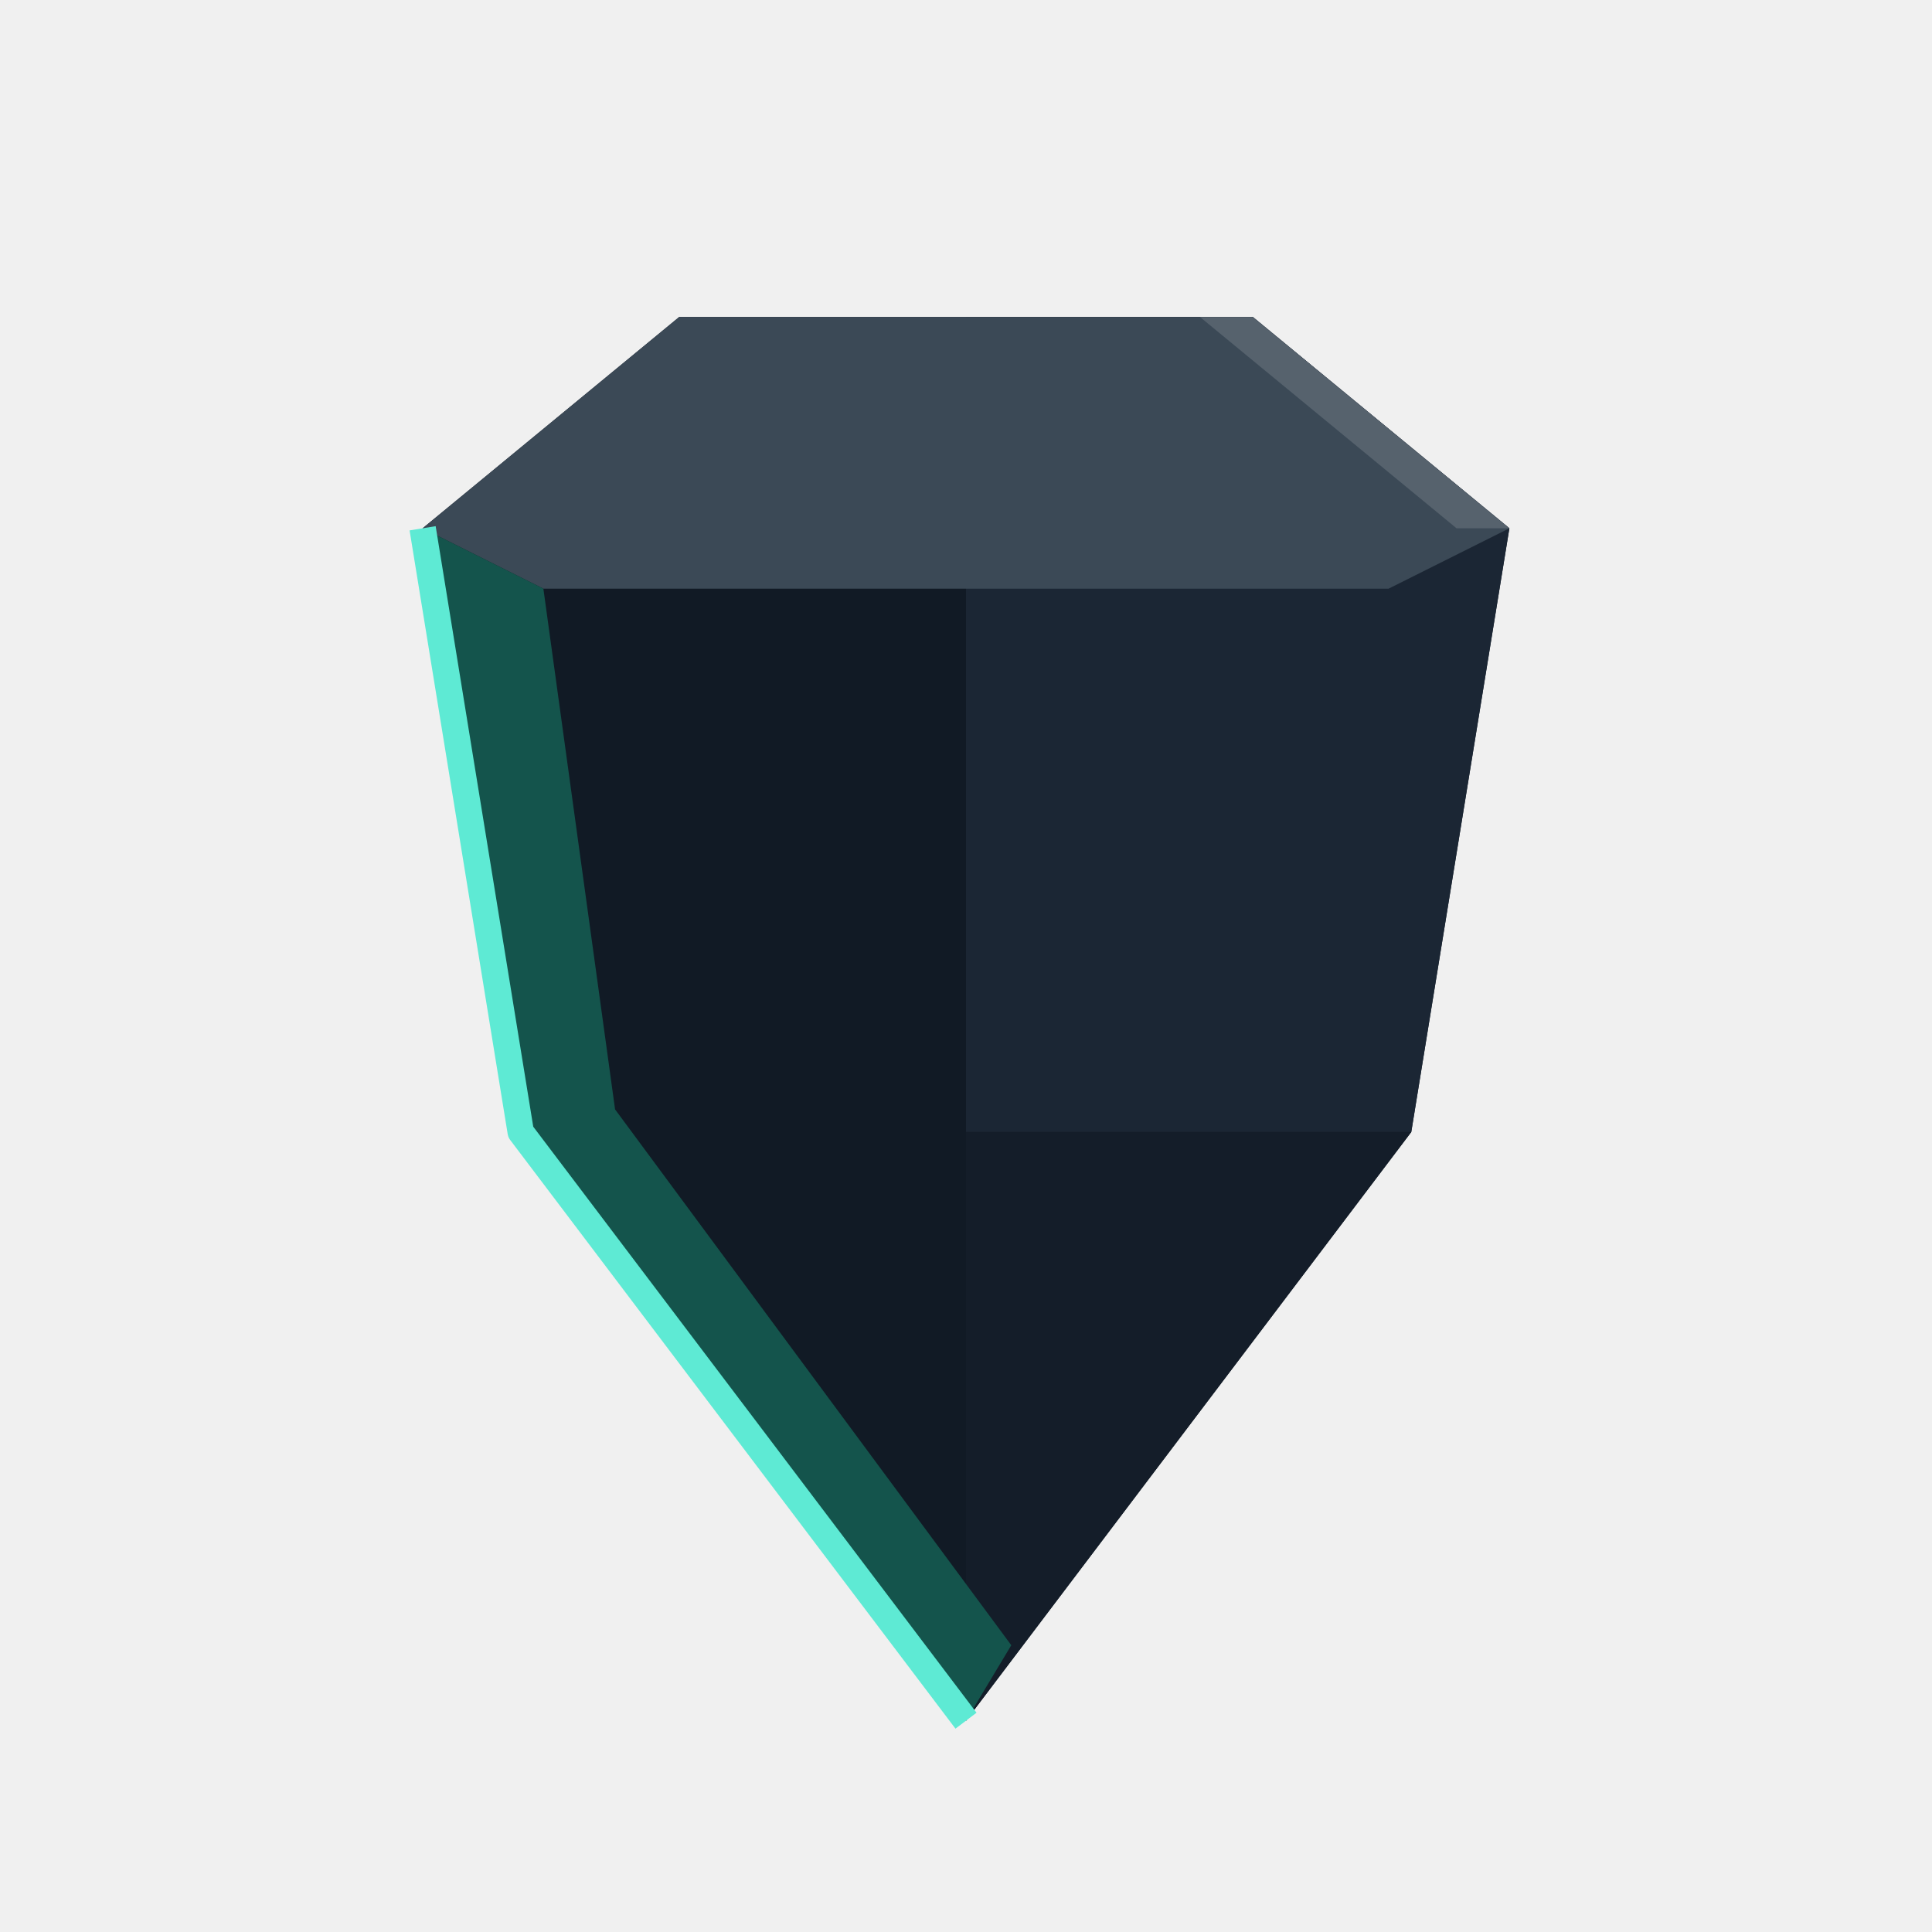
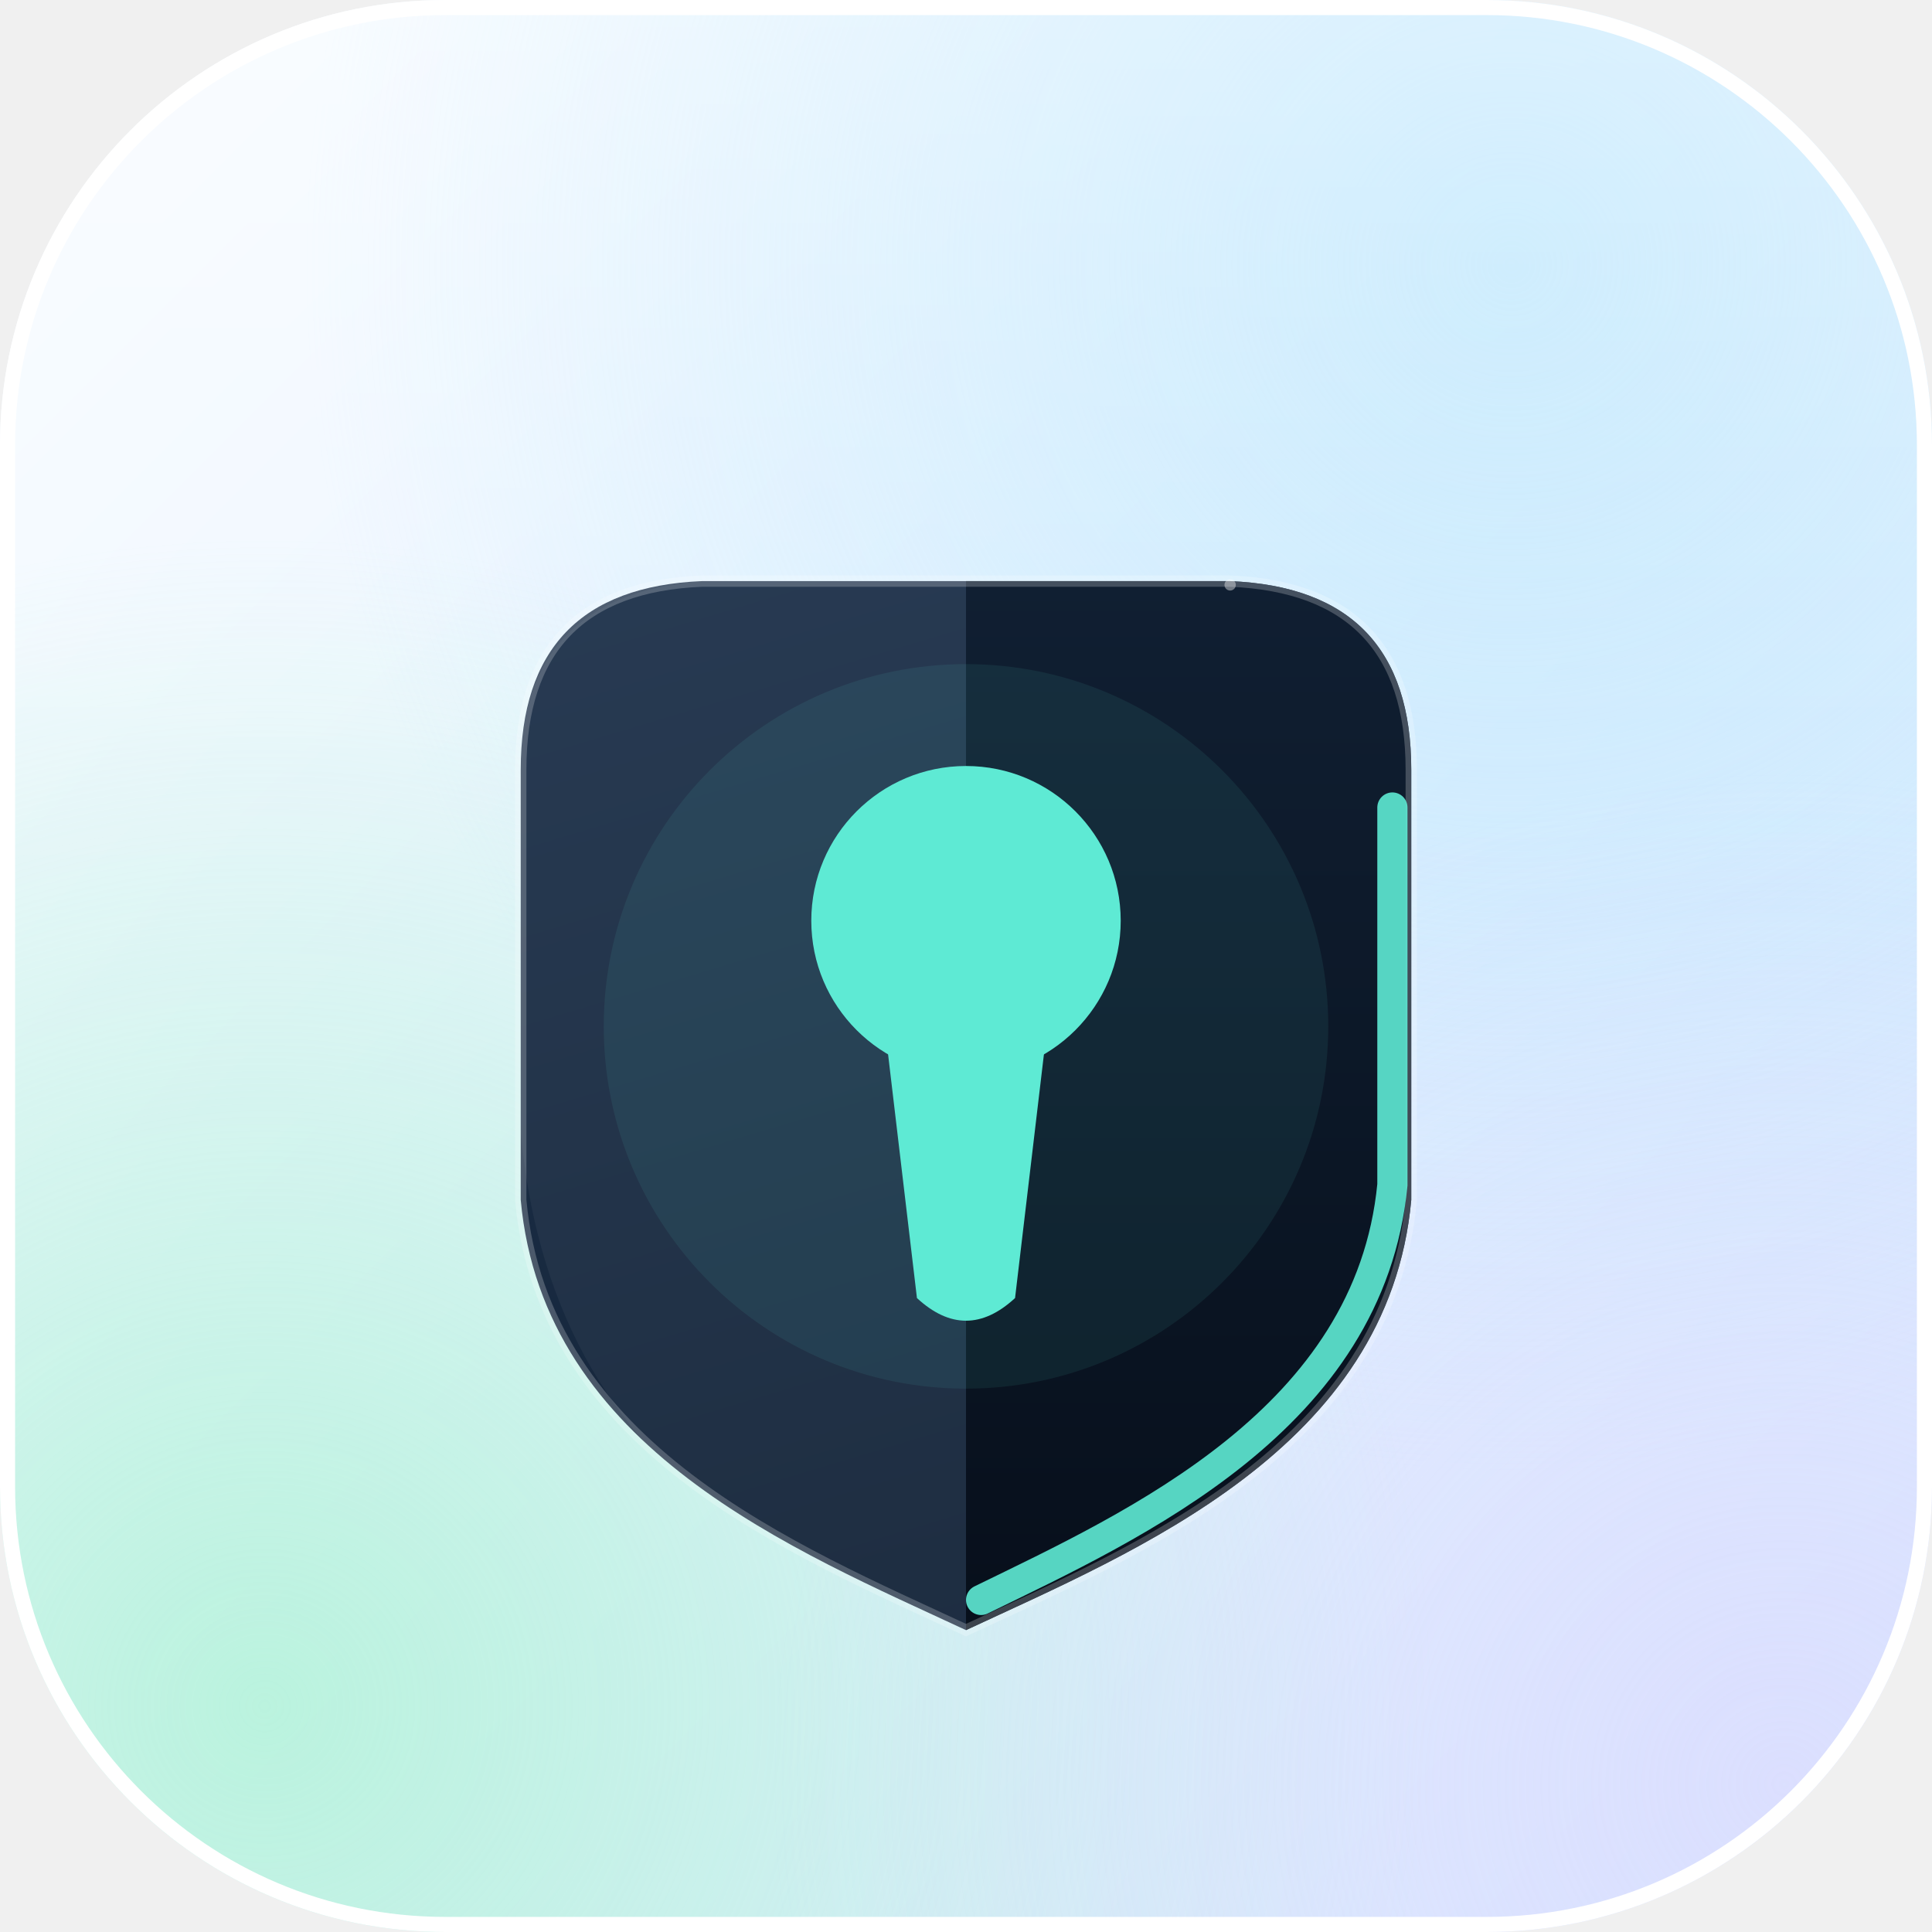
- <svg xmlns="http://www.w3.org/2000/svg" viewBox="0 0 512 512" role="img" aria-label="LionBox">
-   <g>
-     <path d="M112 140 L180 84 L332 84 L400 140 L374 300 L256 456 L138 300 Z" fill="#111A25" />
-     <path d="M256 84 L332 84 L400 140 L374 300 L256 300 Z" fill="#1B2634" />
-     <path d="M256 456 L374 300 L256 300 Z" fill="#141D29" />
-     <path d="M180 84 L332 84 L400 140 L368 156 L144 156 L112 140 Z" fill="#3B4956" />
-     <path d="M332 84 L400 140 L386 140 L318 84 Z" fill="#FFFFFF" opacity=".14" />
-     <path d="M112 140 L138 300 L256 456 L268 436 L163 294 L144 156 Z" fill="#14544C" />
-     <path d="M112 140 L138 300 L256 456" fill="none" stroke="#5EEAD4" stroke-width="7" stroke-linejoin="round" />
+ <svg xmlns="http://www.w3.org/2000/svg" viewBox="0 0 512 512" role="img" aria-label="LionBox VPN">
+   <defs>
+     <linearGradient id="ice" x1="0" y1="0" x2="1" y2="1">
+       <stop offset="0" stop-color="#F8FCFF" />
+       <stop offset="1" stop-color="#D6E8FF" />
+     </linearGradient>
+     <radialGradient id="sky" cx="0.78" cy="0.14" r="0.62">
+       <stop offset="0" stop-color="#BAE6FD" stop-opacity=".85" />
+       <stop offset="1" stop-color="#BAE6FD" stop-opacity="0" />
+     </radialGradient>
+     <radialGradient id="mint" cx="0.14" cy="0.88" r="0.6">
+       <stop offset="0" stop-color="#A7F3D0" stop-opacity=".7" />
+       <stop offset="1" stop-color="#A7F3D0" stop-opacity="0" />
+     </radialGradient>
+     <radialGradient id="lav" cx="0.92" cy="0.92" r="0.52">
+       <stop offset="0" stop-color="#DDD6FE" stop-opacity=".55" />
+       <stop offset="1" stop-color="#DDD6FE" stop-opacity="0" />
+     </radialGradient>
+     <linearGradient id="left" x1="0" y1="0" x2=".3" y2="1">
+       <stop offset="0" stop-color="#243A56" />
+       <stop offset="1" stop-color="#122236" />
+     </linearGradient>
+     <linearGradient id="right" x1="0" y1="0" x2="0" y2="1">
+       <stop offset="0" stop-color="#101F32" />
+       <stop offset="1" stop-color="#070F1B" />
+     </linearGradient>
+     <linearGradient id="sheen" x1="0" y1="0" x2="0" y2="1">
+       <stop offset="0" stop-color="#FFFFFF" stop-opacity=".6" />
+       <stop offset="1" stop-color="#FFFFFF" stop-opacity="0" />
+     </linearGradient>
+     <clipPath id="tile">
+       <rect width="512" height="512" rx="118" />
+     </clipPath>
+     <clipPath id="shieldClip">
+       <path d="M256 432C301 411 368 384 374 318L374 204Q374 156 326 154L186 154Q138 156 138 204L138 318C144 384 211 411 256 432Z" />
+     </clipPath>
+   </defs>
+   <g clip-path="url(#tile)">
+     <rect width="512" height="512" fill="url(#ice)" />
+     <rect width="512" height="512" fill="url(#sky)" />
+     <rect width="512" height="512" fill="url(#mint)" />
+     <rect width="512" height="512" fill="url(#lav)" />
+     <rect width="512" height="240" fill="url(#sheen)" opacity=".55" />
+     <g clip-path="url(#shieldClip)">
+       <rect width="512" height="512" fill="url(#left)" />
+       <path d="M256 154L374 154L374 432L256 432Z" fill="url(#right)" />
+       <path d="M186 154L256 154L256 432L196 404C160 380 142 344 138 300L138 204Q138 158 186 154Z" fill="#FFFFFF" opacity=".045" />
+       <circle cx="256" cy="272" r="96" fill="#5EEAD4" opacity=".08" />
+     </g>
+     <path d="M256 432C301 411 368 384 374 318L374 204Q374 156 326 154L186 154Q138 156 138 204L138 318C144 384 211 411 256 432Z" fill="none" stroke="#FFFFFF" stroke-opacity=".22" stroke-width="3" />
+     <path d="M326 155L326 155" stroke="#FFFFFF" stroke-opacity=".4" stroke-width="3" stroke-linecap="round" />
+     <path d="M369 214L369 314C363 376 301 404 260 424" fill="none" stroke="#5EEAD4" stroke-width="8" stroke-linecap="round" opacity=".9" />
+     <circle cx="256" cy="244" r="41" fill="#5EEAD4" />
+     <path d="M234 268L278 268L269 344Q256 356 243 344Z" fill="#5EEAD4" />
  </g>
+   <rect x="2" y="2" width="508" height="508" rx="116" fill="none" stroke="#FFFFFF" stroke-width="4" />
</svg>
